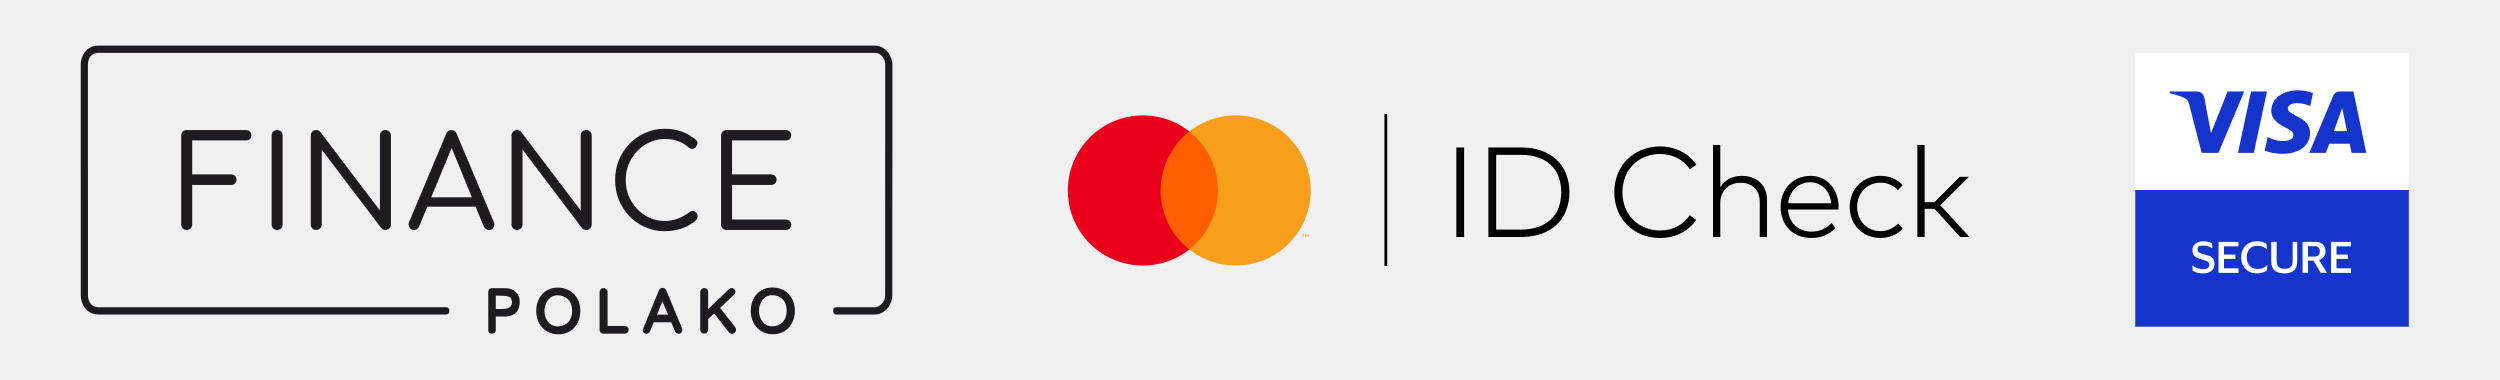
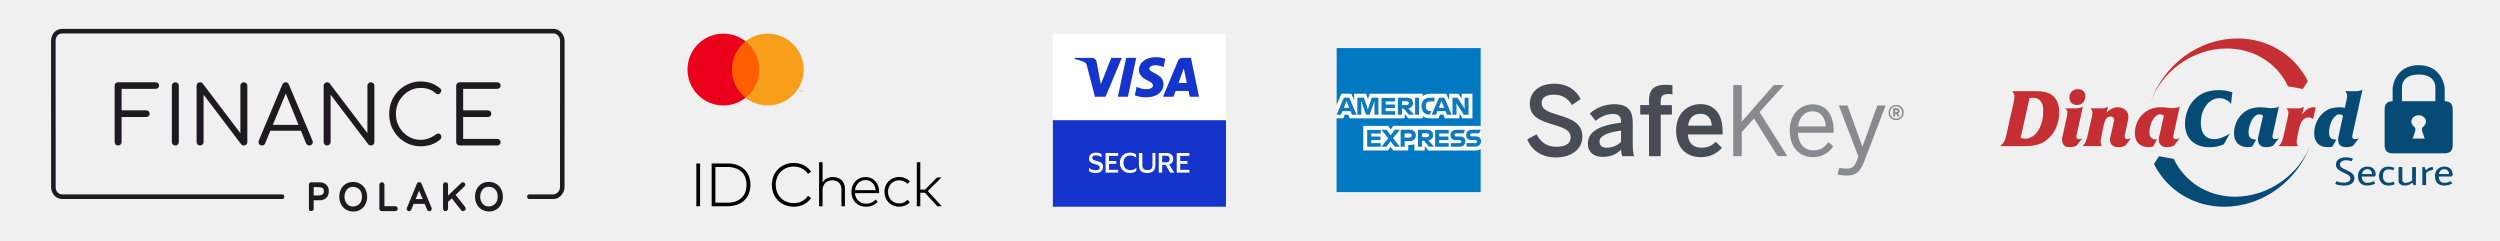
- <svg xmlns="http://www.w3.org/2000/svg" width="329" height="50" fill="none" viewBox="0 0 329 50">
+ <svg xmlns="http://www.w3.org/2000/svg" width="520" height="50" fill="none" viewBox="0 0 520 50">
  <g clip-path="url(#a)">
    <path fill="#1d1b20" d="M24.57 30.258a.74.74 0 0 1-.521-.202.74.74 0 0 1-.202-.522V17.84q0-.321.202-.522a.7.7 0 0 1 .521-.202h7.791q.32 0 .522.202a.63.63 0 0 1 .202.488q0 .285-.202.488a.74.74 0 0 1-.522.185h-7.067v4.476h5.132q.32 0 .505.202a.67.67 0 0 1 .202.488q0 .303-.202.505-.185.185-.505.185h-5.132v5.2a.71.71 0 0 1-.219.521.69.69 0 0 1-.505.202M36.467 30.258a.7.7 0 0 1-.521-.202.7.7 0 0 1-.202-.522V17.84q0-.321.202-.522a.7.7 0 0 1 .521-.202q.32 0 .522.202a.7.7 0 0 1 .202.521v11.695a.7.7 0 0 1-.202.522.7.7 0 0 1-.522.202M41.619 30.258a.7.7 0 0 1-.522-.202.7.7 0 0 1-.202-.522V17.84q0-.321.202-.522a.7.7 0 0 1 .521-.202q.337 0 .556.27L49.999 27.7v-9.86q0-.321.201-.522a.7.7 0 0 1 .522-.202q.303 0 .505.202a.68.68 0 0 1 .219.521v11.695a.68.68 0 0 1-.22.522.69.69 0 0 1-.504.202 1 1 0 0 1-.303-.05.63.63 0 0 1-.252-.202L42.342 19.69v9.843a.68.68 0 0 1-.219.522.69.69 0 0 1-.505.202M54.494 30.258q-.42 0-.623-.336a.79.79 0 0 1-.033-.707l4.88-11.611q.217-.488.706-.488t.673.488l4.897 11.628a.7.7 0 0 1-.05.706.65.65 0 0 1-.59.32.74.74 0 0 1-.403-.118.8.8 0 0 1-.286-.32l-4.476-10.97h.505L55.15 29.82a.67.67 0 0 1-.27.337.8.8 0 0 1-.386.101m1.043-3.063.556-1.228h6.747l.572 1.228zM68.042 30.258a.7.7 0 0 1-.522-.202.7.7 0 0 1-.202-.522V17.84q0-.321.202-.522a.7.7 0 0 1 .522-.202q.337 0 .555.27L76.422 27.7v-9.86q0-.321.202-.522a.7.7 0 0 1 .522-.202q.302 0 .504.202a.68.68 0 0 1 .22.521v11.695a.68.68 0 0 1-.22.522.69.69 0 0 1-.505.202 1 1 0 0 1-.302-.05.63.63 0 0 1-.253-.202L68.766 19.69v9.843a.68.68 0 0 1-.22.522.69.69 0 0 1-.504.202M87.48 30.426a6.3 6.3 0 0 1-2.558-.521 6.7 6.7 0 0 1-2.086-1.448 6.8 6.8 0 0 1-1.397-2.137 7.1 7.1 0 0 1-.488-2.642q0-1.396.488-2.608a6.6 6.6 0 0 1 1.397-2.137 6.5 6.5 0 0 1 2.07-1.447 6.2 6.2 0 0 1 2.574-.538q1.229 0 2.204.353.977.337 1.902 1.11a.47.47 0 0 1 .185.27q.051.135 0 .27a.6.6 0 0 1-.118.235.46.46 0 0 1-.202.303.65.65 0 0 1-.37.1.7.7 0 0 1-.437-.168 4.2 4.2 0 0 0-1.38-.841q-.74-.285-1.784-.286-1.06 0-2.002.437a5.2 5.2 0 0 0-1.633 1.161 5.5 5.5 0 0 0-1.11 1.717 5.6 5.6 0 0 0-.387 2.07q0 1.127.387 2.103.404.976 1.11 1.716.707.741 1.633 1.161.942.42 2.002.421a4.8 4.8 0 0 0 1.7-.303 6.2 6.2 0 0 0 1.548-.858q.236-.185.47-.151a.67.67 0 0 1 .422.218q.185.17.185.471 0 .152-.05.27a1.3 1.3 0 0 1-.152.252 5.7 5.7 0 0 1-1.935 1.11 7.1 7.1 0 0 1-2.188.337M95.616 30.258a.7.7 0 0 1-.522-.202.7.7 0 0 1-.202-.522V17.84q0-.321.202-.522a.7.7 0 0 1 .522-.202h7.808q.302 0 .504.202a.63.63 0 0 1 .202.488q0 .285-.202.488a.72.72 0 0 1-.504.185h-7.085v4.476h5.133q.32 0 .521.202a.66.66 0 0 1 .202.488q0 .303-.202.505a.74.74 0 0 1-.521.185h-5.133v4.56h7.085q.302 0 .504.202a.61.61 0 0 1 .202.471q0 .303-.202.505a.72.72 0 0 1-.504.185z" />
    <path fill="#1d1b20" fill-rule="evenodd" d="M64.256 43.43c0 .24.026.47.46.47.436 0 .528-.247.528-.47v-1.778c.21.005.608.003.945.001l.385-.001c.634 0 1.868-.324 1.819-2.011-.035-1.21-1.03-1.71-1.819-1.71h-1.903c-.36 0-.427.37-.415.555zm3.106-3.789c-.072-.741-.675-.716-2.118-.741v1.757q.158.001.324.005c.941.02 1.898.032 1.794-1.021" clip-rule="evenodd" />
    <path fill="#1d1b20" d="M79.413 37.912c-.334-.004-.506.321-.506.476v5.053c0 .306.322.468.486.468h2.813c.296 0 .508-.189.52-.55.009-.287-.294-.465-.52-.465H79.96c.002-1.458.004-4.4 0-4.506a.525.525 0 0 0-.546-.476" />
    <path fill="#1d1b20" fill-rule="evenodd" d="M84.602 43.328a.475.475 0 0 0 .261.549c.294.145.57-.066.653-.205l.518-1.261h2.295l.53 1.263c.09.154.36.336.652.205.298-.135.323-.472.265-.63l-2.081-5.012c-.142-.327-.366-.341-.5-.35l-.02-.001c-.205 0-.383.098-.532.49-.078.205-.552 1.35-1.056 2.567-.357.862-.729 1.76-.985 2.385m3.317-1.926h-1.464l.716-1.743zM70.568 40.923c0 1.819 1.23 3.03 2.807 3.075 1.879.056 2.997-1.368 2.997-3.075s-1.1-3.075-2.997-3.075c-1.617 0-2.807 1.257-2.807 3.075m2.807 2.036c-1.028 0-1.725-.912-1.725-2.036 0-1.025.621-2.062 1.725-2.062 1.011 0 1.916.625 1.916 2.062 0 1.355-.887 2.036-1.916 2.036M98.8 40.91c0 1.818 1.23 3.028 2.807 3.075 1.879.055 2.997-1.369 2.997-3.076s-1.1-3.075-2.997-3.075c-1.617 0-2.807 1.257-2.807 3.075m2.807 2.035c-1.028 0-1.725-.912-1.725-2.036 0-1.025.621-2.062 1.725-2.062 1.011 0 1.916.625 1.916 2.062 0 1.354-.887 2.036-1.916 2.036" clip-rule="evenodd" />
    <path fill="#1d1b20" d="M92.65 43.903c-.352.012-.482-.32-.503-.486l.004-5.044c0-.148.171-.458.507-.461.337-.004.535.246.535.46v2.3c.875-.839 2.658-2.546 2.792-2.667.168-.15.467-.133.641.045a.49.49 0 0 1 .031.68l-1.892 1.796c.593.758 1.81 2.312 1.935 2.46.158.186.295.538-.04.816a.51.51 0 0 1-.767-.115l-1.912-2.427-.788.734c.004.423.01 1.3 0 1.423-.01.155-.1.472-.542.486" />
    <path fill="#1d1b20" d="M110.051 40.433c-.342 0-.408.299-.408.467 0 .148.066.49.408.49h5.117c1.561-.06 2.276-1.631 2.26-2.483V28.396l.009-9.401V8.483c.016-.851-.7-2.422-2.261-2.483H12.883c-1.561.06-2.26 1.38-2.26 2.483v10.512l.008 9.4v10.512c0 1.058.7 2.423 2.26 2.484h45.833c.342 0 .409-.344.409-.491 0-.168-.067-.467-.409-.467H12.891c-.694 0-1.314-.613-1.314-1.526V28.396l-.009-9.401V8.483c0-.913.58-1.526 1.315-1.526h102.293c.602 0 1.314.614 1.314 1.526v10.512l-.008 9.401v10.511c0 .913-.755 1.465-1.314 1.526z" />
-     <path fill="#ff5f00" d="M160.834 17.3h-8.644v15.533h8.644z" />
-     <path fill="#eb001b" d="M152.739 25.066a9.85 9.85 0 0 1 3.773-7.766 9.879 9.879 0 1 0 0 15.533 9.86 9.86 0 0 1-3.773-7.767" />
-     <path fill="#f79e1b" d="M172.494 25.066a9.88 9.88 0 0 1-5.56 8.885 9.88 9.88 0 0 1-10.422-1.118 9.888 9.888 0 0 0 2.78-12.084 9.9 9.9 0 0 0-2.78-3.45 9.876 9.876 0 0 1 14.478 2.526 9.9 9.9 0 0 1 1.504 5.241M171.552 31.187v-.318h.128v-.064h-.326v.064h.128v.318zm.634 0v-.383h-.1l-.115.264-.116-.264h-.1v.383h.071v-.289l.108.25h.073l.108-.25v.29z" />
-     <path fill="#000" d="M182.556 35h-.366V15h.366v20M192.68 31.188h-1.026V19.407h1.026zm7.49-11.781c.9-.013 1.796.126 2.65.412.743.25 1.425.65 2.003 1.178a5.2 5.2 0 0 1 1.271 1.855 6.92 6.92 0 0 1 0 4.89 5.2 5.2 0 0 1-1.271 1.855 5.6 5.6 0 0 1-2.003 1.178 8 8 0 0 1-2.65.413h-4.3V19.407zm-3.274.976v9.829h3.274a6.8 6.8 0 0 0 2.272-.35 4.6 4.6 0 0 0 1.657-.988 4.1 4.1 0 0 0 1.019-1.549 6.13 6.13 0 0 0 0-4.056 4.16 4.16 0 0 0-1.019-1.552 4.5 4.5 0 0 0-1.657-.99 6.9 6.9 0 0 0-2.272-.344zm21.576-1.111c.493-.001.985.055 1.464.168.46.108.905.27 1.326.484.404.205.78.46 1.119.762.331.294.619.634.854 1.01l-.858.572a4.2 4.2 0 0 0-.72-.833 4.5 4.5 0 0 0-.917-.631 4.7 4.7 0 0 0-1.077-.4 5 5 0 0 0-1.191-.139 5.2 5.2 0 0 0-1.956.362 4.66 4.66 0 0 0-2.626 2.617 5.7 5.7 0 0 0 0 4.106 4.658 4.658 0 0 0 2.626 2.617 5.2 5.2 0 0 0 1.956.362c.399.001.798-.044 1.187-.134a4.6 4.6 0 0 0 1.99-1.027c.277-.246.519-.53.719-.842l.842.615a5 5 0 0 1-.871.993 5.4 5.4 0 0 1-1.111.749c-.415.21-.855.37-1.308.475a6.6 6.6 0 0 1-3.842-.282 5.8 5.8 0 0 1-1.914-1.241 5.7 5.7 0 0 1-1.267-1.902 6.7 6.7 0 0 1 0-4.868 5.7 5.7 0 0 1 1.267-1.906 5.8 5.8 0 0 1 1.914-1.241 6.4 6.4 0 0 1 2.394-.446m7.918 5.369q.227-.377.552-.673.31-.283.685-.468.372-.18.775-.269.399-.088.807-.088c.462-.006.92.07 1.355.223.392.138.751.354 1.056.635.299.281.532.624.682 1.006.165.422.246.872.24 1.325v4.855h-.959v-4.56a3.2 3.2 0 0 0-.169-1.078 2.15 2.15 0 0 0-.496-.811 2.2 2.2 0 0 0-.8-.51 3 3 0 0 0-1.077-.176 2.8 2.8 0 0 0-1.039.189 2.48 2.48 0 0 0-1.405 1.372c-.141.337-.211.699-.207 1.064v4.51h-.959V19.07h.959zm11.857-1.498a3.6 3.6 0 0 1 1.469.299c.443.193.841.477 1.169.833.339.373.603.807.779 1.279a4.6 4.6 0 0 1 .278 2.024h-6.64c.025.425.129.841.307 1.228a2.823 2.823 0 0 0 1.616 1.481c.366.13.751.196 1.14.194a3.5 3.5 0 0 0 1.49-.303c.44-.204.841-.483 1.186-.825l.513.656a4.7 4.7 0 0 1-.77.632 3.948 3.948 0 0 1-1.628.614q-.423.06-.85.059a4.2 4.2 0 0 1-1.599-.299 3.7 3.7 0 0 1-1.262-.837 3.8 3.8 0 0 1-.825-1.288 4.5 4.5 0 0 1-.294-1.658 4.4 4.4 0 0 1 .299-1.645c.186-.482.466-.922.824-1.296a3.7 3.7 0 0 1 1.246-.845 4 4 0 0 1 1.552-.303m-.017.85a2.771 2.771 0 0 0-1.985.778c-.258.25-.467.546-.619.871a3.4 3.4 0 0 0-.307 1.11h5.663a3.4 3.4 0 0 0-.278-1.123 2.8 2.8 0 0 0-.593-.87 2.63 2.63 0 0 0-1.881-.766m9.248-.85a4.2 4.2 0 0 1 1.637.315c.491.203.93.516 1.283.914l-.623.647a3.4 3.4 0 0 0-1.039-.72 3.1 3.1 0 0 0-1.283-.256 3 3 0 0 0-1.208.24c-.365.154-.695.38-.972.665-.279.29-.498.634-.643 1.01a3.62 3.62 0 0 0 0 2.55 2.94 2.94 0 0 0 1.615 1.666c.382.161.793.243 1.208.24.448.004.891-.088 1.3-.27a3.6 3.6 0 0 0 1.048-.715l.597.656a3.6 3.6 0 0 1-1.287.913 4.42 4.42 0 0 1-3.27.004 3.81 3.81 0 0 1-2.12-2.15 4.55 4.55 0 0 1 0-3.244 3.82 3.82 0 0 1 2.12-2.154 4.2 4.2 0 0 1 1.637-.311m5.806 3.467h1.288l3.332-3.341h1.212l-3.77 3.736 3.837 4.183h-1.22l-3.391-3.711h-1.288v3.71h-.959V19.07h.959z" />
-     <path fill="#fff" d="M317 7h-36v36h36z" />
-     <path fill="#1434cb" d="M317 25h-36v18h36zM295.342 12.033l-3.389 8.083h-2.211l-1.667-6.45c-.102-.397-.189-.542-.496-.712-.504-.272-1.333-.529-2.064-.687l.049-.234h3.558c.453 0 .862.302.966.823l.88 4.679 2.176-5.502zm8.662 5.445c.009-2.133-2.949-2.25-2.929-3.205.007-.29.282-.598.887-.677.3-.038 1.126-.069 2.062.362l.368-1.714a5.7 5.7 0 0 0-1.957-.357c-2.067 0-3.522 1.098-3.534 2.673-.013 1.164 1.038 1.813 1.83 2.2.817.396 1.09.65 1.086 1.004-.005.541-.651.781-1.251.79-1.053.017-1.662-.283-2.147-.51l-.38 1.772c.489.224 1.391.419 2.325.43 2.198 0 3.635-1.086 3.642-2.766m5.46 2.64h1.935l-1.689-8.084h-1.784a.95.95 0 0 0-.891.593l-3.138 7.49h2.196l.436-1.206h2.684l.253 1.207zm-2.335-2.864 1.102-3.036.633 3.036zm-8.798-5.22-1.729 8.084h-2.091l1.729-8.084z" />
-     <path fill="#fff" d="M288.52 32.949q0-.387.187-.655a1.17 1.17 0 0 1 .513-.405q.324-.136.733-.136.455 0 .727.089.27.088.417.18l.049.676h-.017a1.4 1.4 0 0 0-.329-.198 2.3 2.3 0 0 0-.416-.136 2 2 0 0 0-.435-.051q-.337 0-.547.109-.21.11-.209.383 0 .21.1.328a.7.7 0 0 0 .298.192q.198.075.493.157.278.076.523.152.244.079.428.204a.9.9 0 0 1 .287.333q.104.207.105.529 0 .622-.405.953-.406.33-1.135.329-.364 0-.734-.1a1.9 1.9 0 0 1-.6-.266l-.044-.682h.017q.267.227.643.355.375.128.757.129.81 0 .809-.558a.53.53 0 0 0-.091-.322.7.7 0 0 0-.295-.207 5 5 0 0 0-.531-.17 6 6 0 0 1-.487-.15 1.7 1.7 0 0 1-.413-.21.9.9 0 0 1-.287-.332 1.15 1.15 0 0 1-.105-.52zM291.958 35.904v-4.077h2.627v.591h-1.909v1.09h1.507v.568h-1.507v1.239h1.909v.59h-2.627zM295.676 33.865q0 .462.169.804.17.343.486.53.316.189.762.188c.296 0 .556-.045.756-.136q.3-.137.525-.357h.017l-.075.713a2.2 2.2 0 0 1-.558.266 2.5 2.5 0 0 1-.751.105q-.483 0-.865-.164a1.92 1.92 0 0 1-1.068-1.123 2.4 2.4 0 0 1-.141-.826c0-.293.047-.573.141-.829q.143-.385.413-.67.27-.288.651-.452.382-.163.858-.163.43 0 .74.089.311.089.531.254l.075.73h-.017a1.7 1.7 0 0 0-.531-.351 1.8 1.8 0 0 0-.712-.131q-.445 0-.758.187-.315.188-.48.53-.166.344-.166.805zM300.658 35.367q.553 0 .804-.238.252-.238.253-.813v-2.489h.6v2.526q0 .858-.433 1.241-.431.385-1.258.384c-.551 0-.973-.127-1.277-.38q-.455-.381-.456-1.243v-2.526h.718v2.473q0 .573.244.82.243.246.802.247zM303.019 35.904v-4.077h1.721q.402 0 .695.16.292.161.447.442t.157.636q0 .418-.231.73a1.1 1.1 0 0 1-.628.412l1.046 1.695h-.826l-.943-1.598h-.718v1.598h-.719zm1.529-3.508h-.811v1.373h.811q.39 0 .565-.169t.175-.518-.175-.518-.565-.17zM306.762 35.904v-4.077h2.629v.591h-1.909v1.09h1.507v.568h-1.507v1.239h1.909v.59h-2.629z" />
+     <path fill="#000" d="M145.615 42.898h-.776v-8.904h.776zm5.661-8.904a6 6 0 0 1 2.003.312 4.3 4.3 0 0 1 1.514.89c.419.391.747.87.96 1.402.45 1.191.45 2.505 0 3.696a3.9 3.9 0 0 1-.96 1.402 4.3 4.3 0 0 1-1.514.89 6 6 0 0 1-2.003.312h-3.25v-8.904zm-2.474.738v7.429h2.474a5.1 5.1 0 0 0 1.717-.264 3.5 3.5 0 0 0 1.253-.748c.342-.326.605-.727.77-1.17a4.64 4.64 0 0 0 0-3.066 3.14 3.14 0 0 0-.77-1.173 3.4 3.4 0 0 0-1.253-.748 5.2 5.2 0 0 0-1.717-.26zm16.307-.84c.373 0 .745.042 1.107.127.347.082.684.205 1.002.366.305.155.59.348.846.576.25.222.467.48.645.763l-.648.432a3.2 3.2 0 0 0-.544-.63 3.4 3.4 0 0 0-.694-.476 3.6 3.6 0 0 0-.814-.302 3.8 3.8 0 0 0-.9-.105 3.9 3.9 0 0 0-1.478.273c-.445.175-.85.44-1.19.776a3.6 3.6 0 0 0-.795 1.202 4.3 4.3 0 0 0 0 3.104c.182.45.453.859.795 1.202.34.337.745.6 1.19.776.47.185.972.278 1.478.273q.455.001.897-.101a3.46 3.46 0 0 0 1.504-.776q.316-.28.544-.636l.636.464q-.279.419-.658.75a4 4 0 0 1-.839.567 4.4 4.4 0 0 1-.989.359 4.97 4.97 0 0 1-2.904-.213 4.4 4.4 0 0 1-1.447-.938 4.3 4.3 0 0 1-.957-1.438 5.06 5.06 0 0 1 0-3.679 4.3 4.3 0 0 1 .957-1.44 4.4 4.4 0 0 1 1.447-.939 4.8 4.8 0 0 1 1.809-.337m5.985 4.058q.172-.284.417-.509.234-.212.518-.353.281-.137.586-.203.301-.067.61-.067c.349-.004.695.053 1.024.168.296.105.568.268.798.48.226.213.402.472.516.76.124.32.186.66.181 1.002v3.67h-.725v-3.447a2.5 2.5 0 0 0-.127-.814 1.6 1.6 0 0 0-.376-.614 1.65 1.65 0 0 0-.604-.385 2.3 2.3 0 0 0-.814-.133 2.1 2.1 0 0 0-.785.143 1.87 1.87 0 0 0-1.063 1.036 2 2 0 0 0-.156.805v3.41h-.725v-9.16h.725zm8.962-1.132a2.7 2.7 0 0 1 1.11.226c.335.146.636.36.884.63.256.281.456.61.588.966a3.5 3.5 0 0 1 .21 1.53h-5.018c.019.321.097.636.232.928a2.135 2.135 0 0 0 1.221 1.12c.277.098.569.148.862.146.388.007.772-.072 1.126-.229.333-.154.636-.365.897-.623l.388.496q-.266.27-.582.477-.286.185-.604.305a3 3 0 0 1-.627.16q-.32.044-.642.044a3.2 3.2 0 0 1-1.209-.226 2.8 2.8 0 0 1-.954-.633 2.85 2.85 0 0 1-.623-.973 3.4 3.4 0 0 1-.223-1.253 3.4 3.4 0 0 1 .226-1.244c.141-.364.353-.697.623-.979.267-.275.588-.492.942-.64a3 3 0 0 1 1.173-.228m-.013.642a2.1 2.1 0 0 0-1.501.588c-.194.19-.352.413-.467.659a2.6 2.6 0 0 0-.232.84h4.28a2.6 2.6 0 0 0-.21-.85 2.2 2.2 0 0 0-.448-.658 2 2 0 0 0-1.422-.579m6.99-.642c.424-.004.845.077 1.237.238.372.154.704.39.97.69l-.47.49a2.6 2.6 0 0 0-.786-.544 2.4 2.4 0 0 0-.97-.194 2.3 2.3 0 0 0-.913.182 2.24 2.24 0 0 0-1.221 1.265 2.74 2.74 0 0 0 0 1.927 2.23 2.23 0 0 0 1.221 1.26c.289.122.6.184.913.181.339.004.674-.066.983-.204.294-.132.562-.315.792-.54l.451.496c-.269.3-.601.535-.973.69a3.34 3.34 0 0 1-2.471.003 2.9 2.9 0 0 1-1.603-1.625 3.44 3.44 0 0 1 0-2.452 2.9 2.9 0 0 1 1.603-1.628c.393-.16.813-.24 1.237-.235m4.389 2.62h.973l2.518-2.525h.916l-2.849 2.824 2.9 3.161h-.922l-2.563-2.805h-.973v2.805h-.726V33.74h.726z" />
+     <path fill="#ff5f00" d="M158.347 8.596h-6.533v11.74h6.533z" />
+     <path fill="#eb001b" d="M152.229 14.466a7.46 7.46 0 0 1 2.852-5.87 7.47 7.47 0 0 0-7.878-.845A7.47 7.47 0 0 0 143 14.466a7.47 7.47 0 0 0 4.203 6.716 7.47 7.47 0 0 0 7.878-.845 7.45 7.45 0 0 1-2.852-5.87" />
+     <path fill="#f79e1b" d="M167.161 14.466a7.464 7.464 0 0 1-12.08 5.87 7.48 7.48 0 0 0 2.851-5.87 7.47 7.47 0 0 0-2.851-5.87 7.464 7.464 0 0 1 10.942 1.91 7.46 7.46 0 0 1 1.138 3.96M166.448 19.093v-.24h.097v-.05h-.247v.05h.097v.24zm.479 0v-.29h-.075l-.087.2-.087-.2h-.076v.29h.053v-.219l.082.189h.055l.082-.19v.22z" />
+     <path fill="#fff" d="M255 7h-36v36h36z" />
+     <path fill="#1434cb" d="M255 25h-36v18h36zM233.342 12.033l-3.389 8.083h-2.211l-1.667-6.45c-.102-.397-.189-.542-.496-.712-.504-.272-1.333-.529-2.064-.687l.049-.234h3.558c.453 0 .862.302.966.823l.88 4.679 2.176-5.502h2.198m8.662 5.445c.009-2.133-2.949-2.25-2.929-3.205.007-.29.282-.598.887-.677.3-.038 1.126-.069 2.062.362l.368-1.714a5.7 5.7 0 0 0-1.957-.357c-2.067 0-3.522 1.098-3.534 2.673-.013 1.164 1.038 1.813 1.83 2.2.817.396 1.09.65 1.086 1.004-.005.541-.651.781-1.251.79-1.053.017-1.662-.283-2.147-.51l-.38 1.772c.489.224 1.391.419 2.325.43 2.198 0 3.635-1.086 3.642-2.766m5.46 2.64h1.935l-1.689-8.084h-1.784a.95.95 0 0 0-.891.593l-3.138 7.49h2.196l.436-1.206h2.684l.253 1.207zm-2.335-2.864 1.102-3.036.633 3.036zm-8.798-5.22-1.729 8.084h-2.091l1.729-8.084z" />
+     <path fill="#fff" d="M226.52 32.949q0-.387.187-.655a1.17 1.17 0 0 1 .513-.405q.325-.136.733-.136.455 0 .727.089.27.088.417.18l.049.676h-.017a1.4 1.4 0 0 0-.329-.198 2.3 2.3 0 0 0-.416-.136 2 2 0 0 0-.435-.051q-.337 0-.547.109-.21.11-.209.383 0 .21.1.328a.7.7 0 0 0 .298.192q.199.075.493.157.278.076.523.152.244.079.428.204a.9.9 0 0 1 .287.333q.104.207.105.529 0 .622-.405.953-.406.33-1.135.329-.364 0-.734-.1a1.9 1.9 0 0 1-.6-.266l-.044-.682h.017q.267.227.643.355.375.128.757.129.81 0 .809-.558a.53.53 0 0 0-.091-.322.7.7 0 0 0-.295-.207 5 5 0 0 0-.531-.17 6 6 0 0 1-.487-.15 1.7 1.7 0 0 1-.413-.21.9.9 0 0 1-.287-.332 1.15 1.15 0 0 1-.105-.52zM229.958 35.904v-4.077h2.627v.591h-1.909v1.09h1.507v.568h-1.507v1.239h1.909v.59h-2.627zM233.676 33.865q0 .462.169.804.17.343.486.53.316.189.762.188c.296 0 .556-.045.756-.136q.3-.137.525-.357h.017l-.075.713a2.2 2.2 0 0 1-.558.266 2.5 2.5 0 0 1-.751.105q-.483 0-.865-.164a1.92 1.92 0 0 1-1.068-1.123 2.4 2.4 0 0 1-.141-.826c0-.293.047-.573.141-.829q.143-.385.413-.67.27-.288.651-.452.382-.163.858-.163.43 0 .74.089.311.089.531.254l.075.73h-.017a1.7 1.7 0 0 0-.531-.351 1.8 1.8 0 0 0-.712-.131q-.445 0-.758.187-.315.188-.48.53-.166.344-.166.805zM238.658 35.367q.553 0 .804-.238.252-.238.253-.813v-2.489h.6v2.526q0 .858-.433 1.241-.431.385-1.258.384c-.551 0-.973-.127-1.277-.38q-.455-.381-.456-1.243v-2.526h.718v2.473q0 .573.244.82.243.246.802.247zM241.019 35.904v-4.077h1.721q.402 0 .695.16.292.161.447.442.157.281.157.636 0 .418-.231.73a1.1 1.1 0 0 1-.628.412l1.046 1.695h-.826l-.943-1.598h-.718v1.598h-.719zm1.529-3.508h-.811v1.373h.811q.39 0 .565-.169t.175-.518-.175-.518-.565-.17zM244.762 35.904v-4.077h2.629v.591h-1.909v1.09h1.507v.568h-1.507v1.239h1.909v.59h-2.629z" />
+     <path fill="#474c55" d="m317.653 28.99 1.966-1.041c.884 1.73 2.241 2.575 4.069 2.575 1.789 0 3.008-.57 3.008-1.926 0-1.278-.924-1.868-3.342-2.595-2.851-.846-5.151-1.613-5.151-4.424 0-2.516 2.045-4.167 5.053-4.167 2.909 0 4.62 1.435 5.524 3.184l-1.809 1.259c-.884-1.475-2.123-2.163-3.735-2.163-1.632 0-2.575.59-2.575 1.671 0 1.376 1.061 1.828 3.46 2.556 2.791.825 5.013 1.73 5.013 4.521 0 2.418-2.045 4.306-5.564 4.306-2.909 0-4.993-1.514-5.917-3.755M330.274 29.915c0-2.3 1.946-3.834 6.9-4.384v-.315c0-1.061-.55-1.514-1.73-1.514-1.474 0-2.673.728-3.558 1.435l-1.199-1.533c1.14-1.042 2.909-1.927 5.111-1.927 2.831 0 3.814 1.357 3.814 3.834v4.364c0 1.278.079 2.065.295 2.595h-2.477c-.138-.432-.236-.766-.236-1.356-1.081 1.1-2.339 1.514-3.912 1.514-1.73 0-3.008-.964-3.008-2.713m6.9-.413v-2.34c-2.929.394-4.482 1.121-4.482 2.28 0 .846.57 1.279 1.474 1.279 1.259 0 2.242-.472 3.008-1.22M342.993 32.47v-8.65h-1.828v-1.965h1.828v-1.082c0-1.769.747-3.145 3.421-3.145.452 0 1.278.078 1.455.098v1.907a4.6 4.6 0 0 0-.846-.079c-.884 0-1.592.236-1.592 1.377v.943h2.32v1.966h-2.32v8.65h-2.438zM348.636 27.162c0-4.03 2.85-5.504 5.033-5.504 2.378 0 4.639 1.415 4.639 5.74v.57h-7.235c.099 1.927 1.278 2.753 2.831 2.753 1.377 0 2.183-.452 2.969-1.239l1.297 1.278c-1.1 1.219-2.555 1.927-4.443 1.927-2.634 0-5.091-1.612-5.091-5.525m7.431-1.022c-.138-1.612-.944-2.477-2.418-2.477-1.199 0-2.3.688-2.536 2.477z" />
+     <path fill="#878a8f" d="M360.51 32.47V17.688h1.77v7.628l6.664-7.628h2.123l-5.072 5.622 5.76 9.162h-2.005l-4.915-7.825-2.555 2.831v4.994zM372.266 27.182c0-3.833 2.556-5.485 4.758-5.485 2.496 0 4.384 1.75 4.384 5.564v.354h-7.432c.059 2.378 1.436 3.656 3.166 3.656 1.513 0 2.378-.61 3.165-1.71l1.002.884c-.983 1.396-2.319 2.242-4.285 2.242-2.497 0-4.758-1.829-4.758-5.505m7.51-.885c-.138-1.867-1.042-3.145-2.772-3.145-1.415 0-2.752.983-2.988 3.145zM382.194 36.265l.393-1.376c.295.078.826.177 1.553.177 1.081 0 1.593-.453 2.005-1.495l.394-1.041-4.07-10.597h1.809l3.086 8.532h.04l3.086-8.532h1.73l-4.502 11.737c-.727 1.848-1.533 2.85-3.578 2.85-.924 0-1.494-.118-1.946-.255M392.83 23.427c0-.904.688-1.592 1.592-1.592.885 0 1.553.688 1.553 1.573 0 .904-.688 1.592-1.592 1.592-.885 0-1.553-.688-1.553-1.573m2.811 0c0-.727-.531-1.297-1.258-1.297-.708 0-1.239.55-1.239 1.278 0 .727.531 1.277 1.258 1.277.708 0 1.239-.53 1.239-1.258m-1.868-.904h.669c.412 0 .668.177.668.57 0 .275-.118.413-.314.491l.334.65h-.433l-.314-.61h-.197v.61h-.413zm.629.806c.177 0 .295-.059.295-.216 0-.158-.098-.217-.295-.217h-.216v.433z" />
+     <path fill="#fff" d="M307.98 40h-29.96V10.04h29.96V40" />
+     <path fill="#0079c2" d="m297.069 31.31-.727-.904v.905h-2.143v-1.298c-.275.079-.59.138-.943.138h-.335v1.14h-3.145l-.531-.747-.511.747h-5.17V26.18h5.17l.531.747.531-.747h18.184V10h-29.96v11.835l1.002-2.34h2.045l.59 1.318v-1.318h2.496l.374 1.121.373-1.12h11.01v.51c.432-.353.963-.51 1.572-.51h3.342l.59 1.317v-1.318h1.966l.649 1.042v-1.042h2.241v5.112h-2.084l-.629-1.003v1.003h-3.047l-.295-.767h-.708l-.295.767h-1.789c-.491 0-1.061-.098-1.513-.472v.472h-3.008l-.728-.904v.904h-11.461l-.295-.767h-.708l-.295.767H278V39.96h29.98v-8.965a2.15 2.15 0 0 1-1.14.315z" />
+     <path fill="#0d79bf" d="M307.98 27.005v-.02h-1.808c-.767 0-1.219.472-1.219 1.101 0 .669.432 1.042 1.101 1.042h.806c.196 0 .354.118.354.315s-.138.314-.354.314h-1.809v.747h1.789c.59 0 .983-.275 1.14-.707.04-.118.079-.256.079-.413a1 1 0 0 0-.079-.433c-.157-.373-.511-.59-1.022-.59h-.826c-.196 0-.334-.137-.334-.314 0-.197.138-.314.334-.314h1.514zm-5.426 1.062c0-.197.138-.315.335-.315h1.513l.335-.747h-1.829c-.766 0-1.219.472-1.219 1.101 0 .668.433 1.042 1.101 1.042h.806c.197 0 .354.118.354.314 0 .197-.137.315-.354.315h-1.808v.747h1.789c.766 0 1.219-.472 1.219-1.12 0-.65-.413-1.023-1.101-1.023h-.826c-.177 0-.315-.118-.315-.314m-4.049 2.457h2.831v-.747h-1.986v-.649h1.927v-.727h-1.927v-.63h1.986v-.746h-2.831zm-.197 0-1.18-1.297c.59-.118.964-.55.964-1.121 0-.668-.472-1.12-1.219-1.12h-1.927v3.538h.846v-1.258h.393l1.042 1.258zm-1.514-2.005h-.983v-.786h.983c.295 0 .452.177.452.393-.019.236-.157.393-.452.393m-2.3-.354c0-.708-.472-1.18-1.219-1.18h-1.946v3.54h.845v-1.16h1.062c.786 0 1.258-.512 1.258-1.2m-.865.02c0 .236-.157.432-.452.432h-1.022v-.865h1.022c.315 0 .452.177.452.433m-2.457 2.34-1.416-1.79 1.416-1.75h-1.042l-.865 1.121-.865-1.12h-1.062l1.416 1.769-1.416 1.77h1.042l.865-1.141.865 1.14zm-6.802 0h2.831v-.748h-1.986v-.649h1.927v-.727h-1.927v-.63h1.986v-.746h-2.831zM305.464 23.86V20.32h-.826v1.868l.02.432h-.02l-.236-.393-1.238-1.907h-1.042v3.539h.825v-1.966l-.019-.413h.019l.236.393 1.298 1.986zm-4.482 0h.963l-1.514-3.539h-1.12l-1.514 3.539h.904l.295-.747h1.671zm-.59-1.435h-1.121l.334-.826.217-.55h.019l.217.55zm-2.949-1.337h.924v-.767h-.983c-1.101 0-1.691.727-1.691 1.73v.059c0 1.062.61 1.73 1.632 1.73h.059l.354-.747h-.256c-.57 0-.924-.354-.924-.983v-.059c-.019-.55.275-.963.885-.963m-3.106 2.772h.845V20.32h-.845v3.539m-.217 0-1.179-1.298c.59-.118.963-.55.963-1.12 0-.669-.472-1.121-1.219-1.121h-1.926v3.539h.845v-1.258h.393l1.042 1.258zm-1.513-2.005h-.983v-.787h.983c.295 0 .452.177.452.393-.02.216-.157.394-.452.394m-5.249 2.005h2.831v-.747h-1.966v-.65h1.926v-.727h-1.926v-.629h1.966v-.747h-2.831zm-1.475 0h.826V20.32h-1.376l-.688 2.045-.118.393h-.02l-.118-.393-.688-2.045h-1.376v3.539h.826v-2.32l-.02-.53h.02l.177.53.806 2.32h.766l.806-2.32.177-.53h.02l-.02.53zm-4.679 0h.964l-1.514-3.539h-1.121l-1.513 3.539h.904l.295-.747h1.671zm-.57-1.435h-1.12l.334-.826.216-.55h.02l.216.55z" />
+     <path fill="#c52f33" fill-rule="evenodd" d="M475.914 17.955c-2.315-4.91-7.204-7.87-12.752-7.87-7.029 0-13.558 4.722-15.865 11.24C450.035 13.352 457.442 8 465.416 8c6.293 0 11.838 3.357 14.615 8.875l-1.04 1.633zm-1.969 12.432c.371-.336.629-.738.775-1.198q.219-.694.351-1.314l.733-3.23q.131-.52.163-.809.032-.285.032-.434 0-.145-.073-.367-.073-.22-.368-.497h2.366q.343 0 .653-.08.31-.082.636-.245l-.376 1.664a4 4 0 0 1 .407-.562q.245-.284.556-.514.311-.228.684-.368.376-.14.816-.122l.376.017-.539 2.448a1.42 1.42 0 0 0-.896-.36q-.472-.001-.841.229a2 2 0 0 0-.597.57q-.13.18-.229.417-.098.237-.18.482-.08.244-.139.448a2 2 0 0 0-.073.32l-.212.996a14 14 0 0 0-.153.792q-.04.236-.074.458a3 3 0 0 0-.031.382q-.001.358.097.57t.18.31h-4.044zM420.29 28.69a3.072 3.072 0 0 0 .965.163q.587-.001 1.24-.326.653-.326 1.209-1.035.555-.71.921-1.813.366-1.1.367-2.65 0-.995-.27-1.543t-.636-.8a1.7 1.7 0 0 0-.75-.301 5 5 0 0 0-.595-.049q-.178 0-.27.007-.09.008-.334.073zM416 30.387a3 3 0 0 0 .587-.538q.23-.277.375-.595.148-.319.237-.66.091-.343.17-.719l1.421-6.397q.163-.717.187-1.029.025-.311.025-.406 0-.23-.091-.49-.09-.26-.382-.587h4.994q.995 0 1.772.156.774.154 1.41.58.865.588 1.24 1.55.376.96.375 2.17 0 .848-.187 1.688a7.8 7.8 0 0 1-.539 1.598q-.35.76-.882 1.42a6 6 0 0 1-1.215 1.15 5.5 5.5 0 0 1-1.876.858q-1.027.253-2.529.254H416zm16.253-11.847q.686 0 1.094.399.407.4.406 1.084 0 .8-.489 1.306-.491.506-1.24.507-.734 0-1.16-.434-.424-.43-.424-1.118 0-.782.49-1.265.489-.48 1.323-.48m-.573 3.998q.635-.001 1.004-.122.365-.12.546-.205l-1.223 5.548a4 4 0 0 0-.074.326 2 2 0 0 0-.041.375q0 .18.066.27.065.092.156.14a.5.5 0 0 0 .18.055q.09.008.156.008.26 0 .407-.049.145-.048.229-.083l-1.16 1.486a2.9 2.9 0 0 1-.833.278 5 5 0 0 1-.636.049q-.23 0-.497-.049a1.2 1.2 0 0 1-.497-.212 1.25 1.25 0 0 1-.382-.465q-.155-.302-.156-.81 0-.374.065-.669l.147-.653.684-3.116q.015-.098.049-.244a9 9 0 0 0 .122-.677q.025-.17.024-.32 0-.325-.163-.545a3 3 0 0 0-.261-.319h2.088zm1.486 7.85h4.047a1.5 1.5 0 0 1-.18-.31q-.098-.212-.098-.57 0-.165.032-.383a24 24 0 0 1 .153-.899q.041-.204.073-.35l.376-1.81q.179-.834.482-1.331.302-.497.955-.497.066 0 .188.017.123.017.236.09a.7.7 0 0 1 .205.22q.09.146.09.423 0 .1-.017.212a.8.8 0 0 1-.049.195l-.57 2.515q-.08.343-.146.594a2.1 2.1 0 0 0 .007 1.062q.073.284.27.514t.539.383q.342.154.882.156a3 3 0 0 0 1.42-.327l1.16-1.5a3 3 0 0 1-.351.097 2 2 0 0 1-.417.049q-.343 0-.431-.18a.75.75 0 0 1-.09-.344q0-.048.007-.205a2.4 2.4 0 0 1 .091-.465l.489-2.237q.131-.555.156-.84.025-.286.025-.417a1.78 1.78 0 0 0-.644-1.403 2.2 2.2 0 0 0-.701-.4 2.6 2.6 0 0 0-.858-.139 4 4 0 0 0-.368.025 2.5 2.5 0 0 0-.555.139 3.3 3.3 0 0 0-.685.35 3.8 3.8 0 0 0-.743.66l.295-1.271a3.2 3.2 0 0 1-.636.244q-.31.08-.653.08h-2.366q.294.277.368.497.073.219.073.368.001.145-.031.434-.032.286-.164.808l-.733 3.231q-.132.62-.351 1.313a2.8 2.8 0 0 1-.782 1.201m14.686.08a7 7 0 0 1-.416.097 3.369 3.369 0 0 1-1.608-.114 2.65 2.65 0 0 1-.907-.507 2.4 2.4 0 0 1-.635-.897q-.238-.555-.237-1.337 0-.49.098-1.028c.065-.358.168-.72.309-1.077a5.35 5.35 0 0 1 2.049-2.505q.35-.238.799-.407.449-.171.997-.277a6.5 6.5 0 0 1 1.232-.108q.343 0 .646.032l.58.066q.342.033.604.066.26.032.521.031.325-.001.702-.056.376-.059.799-.285l-1.223 5.582-.073.326a1.6 1.6 0 0 0-.041.358q0 .212.114.359.115.146.441.146.18 0 .375-.042.197-.04.376-.107l-1.16 1.5a2.6 2.6 0 0 1-.726.262 3.7 3.7 0 0 1-.677.065q-.18 0-.483-.031a1.5 1.5 0 0 1-.587-.195 1.4 1.4 0 0 1-.49-.497q-.204-.335-.204-.938 0-.113.017-.212.014-.098.041-.23.026-.13.066-.309l.107-.458.833-3.703a2.5 2.5 0 0 0-.343-.17 1.15 1.15 0 0 0-.458-.09q-.443 0-.848.35a3.2 3.2 0 0 0-.709.897 5.4 5.4 0 0 0-.482 1.223q-.18.675-.181 1.33.001.769.407 1.101a1.47 1.47 0 0 0 1.101.327q.057-.009.108-.024z" clip-rule="evenodd" />
+     <path fill="#064b76" fill-rule="evenodd" d="M452.145 33.045c2.315 4.91 7.204 7.87 12.752 7.87 7.029 0 13.558-4.722 15.865-11.24C478.024 37.648 470.617 43 462.643 43c-6.293 0-11.838-3.357-14.615-8.876l1.038-1.632zm37.973-14.082q.277 0 .66-.082.384-.082.611-.23l-2.007 9.09a4 4 0 0 0-.098.483q-.015.153-.017.204 0 .18.066.278a.5.5 0 0 0 .146.146.6.6 0 0 0 .181.066q.097.016.18.017.13 0 .319-.024a3 3 0 0 0 .482-.122l-1.174 1.5q-.442.229-.799.278a5 5 0 0 1-.587.05q-.57 0-.914-.147a1.4 1.4 0 0 1-.531-.375 1.2 1.2 0 0 1-.244-.497 2.4 2.4 0 0 1-.056-.514q.001-.294.056-.58l.156-.758.799-3.671a1.2 1.2 0 0 0-.441-.244 1.4 1.4 0 0 0-.326-.049q-.44 0-.833.351-.392.352-.685.897a5.2 5.2 0 0 0-.458 1.232 5.8 5.8 0 0 0-.163 1.338q0 .18.032.417.032.236.163.465t.375.383q.245.154.685.155.097 0 .163-.007.066-.009.131-.024l-.864 1.518a4.3 4.3 0 0 1-.997.114q-.212 0-.677-.066a2.4 2.4 0 0 1-.931-.35q-.464-.286-.816-.882t-.351-1.657q0-1.16.473-2.251a5.4 5.4 0 0 1 1.337-1.876q.848-.767 1.689-.997a6.5 6.5 0 0 1 1.688-.229q.326 0 .538.017.213.016.636.098l.31-1.355q.13-.522.156-.767.025-.246.024-.327 0-.213-.066-.472-.065-.26-.375-.539h2.354zm-21.64 11.505.833-1.487a1 1 0 0 1-.107.025 1.472 1.472 0 0 1-1.101-.326q-.408-.336-.407-1.102 0-.654.18-1.33.18-.677.483-1.223.303-.547.709-.897.409-.35.848-.35.243 0 .458.09.211.09.343.17l-.833 3.703-.107.458q-.04.18-.066.31-.024.13-.041.229-.016.099-.017.212 0 .604.204.938.205.336.49.497.286.163.587.195.302.032.482.031.326 0 .678-.066a2.7 2.7 0 0 0 .726-.26l1.159-1.5a3 3 0 0 1-.375.106 2 2 0 0 1-.375.042q-.326 0-.441-.146a.57.57 0 0 1-.114-.359q0-.178.041-.358l.073-.326 1.223-5.582a2.5 2.5 0 0 1-.799.285 4.6 4.6 0 0 1-.702.056q-.26 0-.521-.031a21 21 0 0 0-.604-.066l-.58-.066a6 6 0 0 0-.646-.032q-.686 0-1.232.108-.548.106-.997.277-.449.173-.799.407a5.344 5.344 0 0 0-2.049 2.505 5.7 5.7 0 0 0-.309 1.077 5.7 5.7 0 0 0-.098 1.028q0 .782.236 1.337.238.556.636.897a2.6 2.6 0 0 0 .907.507q.504.164 1.045.163a3 3 0 0 0 .563-.049q.237-.05.416-.097m-5.905-.473 1.223-2.203a8.4 8.4 0 0 1-1.216.653 8 8 0 0 1-.962.344q-.417.113-.695.131-.278.017-.407.018-.653 0-1.108-.195a2.37 2.37 0 0 1-1.25-1.216 4 4 0 0 1-.253-.75 5 5 0 0 1-.108-.678 6 6 0 0 1-.024-.472q0-1.224.327-2.186.326-.962.864-1.632.539-.67 1.241-1.028a3.1 3.1 0 0 1 1.435-.358q.114 0 .382.024.27.025.612.139.342.113.718.35c.251.16.485.383.702.678l.278-2.414a8 8 0 0 0-1.501-.368 10 10 0 0 0-1.289-.09 9.4 9.4 0 0 0-2.456.333q-1.232.335-2.324 1.299-.571.506-1.004 1.143a7 7 0 0 0-.718 1.347q-.285.71-.424 1.452a8 8 0 0 0-.139 1.46q0 .913.277 1.785.278.873.882 1.55.605.676 1.574 1.093.972.417 2.376.417.686 0 1.435-.122a6.1 6.1 0 0 0 1.552-.504" clip-rule="evenodd" />
+     <path fill="#064b76" d="M503.083 13.556c5 0 5.417 4.722 5.417 4.722v2.778c.008 0 .803-.03 1.25.416.449.449.417 1.25.417 1.25v7.5s.043.79-.417 1.25-1.25.417-1.25.417h-10.834c-.011 0-.79.043-1.25-.417-.462-.462-.416-1.247-.416-1.25v-7.5c0-.003-.041-.792.417-1.25s1.25-.417 1.25-.417v-2.777c0-.006.419-4.722 5.416-4.722m.695 10.555c-.364-.185-1.039-.175-1.389 0-.556.278-.833.663-.833 1.25s.833 1.25.833 1.25v.556l-.556 1.666h2.5l-.555-1.666v-.556c.007-.006.833-.666.833-1.25 0-.587-.31-.984-.833-1.25m-.695-8.611c-3.75 0-3.472 2.778-3.472 2.778v2.778h6.945v-2.778c0-.005.274-2.778-3.473-2.778M487.952 32.722q.647 0 1.452.238l-.24.567a4.2 4.2 0 0 0-1.203-.197q-.555 0-.907.255-.351.255-.351.616 0 .517.62.813l1.304.64q1.092.542 1.092 1.397 0 .706-.564 1.125-.565.42-1.592.42-1.026 0-1.841-.33l.232-.574a4.1 4.1 0 0 0 1.489.295q.74 0 1.092-.254.351-.255.351-.616 0-.517-.62-.813l-1.304-.641q-1.092-.542-1.092-1.397 0-.706.565-1.125.564-.42 1.517-.419m4.475 1.93q.805 0 1.268.444.194.18.323.526.14.344.139.813l-.286.287h-2.619q.028 1.299 1.194 1.298a2.8 2.8 0 0 0 1.332-.353l.268.493a3.35 3.35 0 0 1-1.665.435q-.88 0-1.397-.492-.518-.502-.518-1.438t.536-1.47q.537-.543 1.425-.543m4.354 0q.62 0 1.258.247l-.231.51a2.8 2.8 0 0 0-1.008-.181q-.528 0-.842.353-.306.352-.306 1.035 0 .681.324 1.043.324.36.852.361.527 0 1.091-.23l.176.542a3.5 3.5 0 0 1-1.314.263q-.86 0-1.406-.55-.537-.558-.537-1.43 0-.878.537-1.42.546-.543 1.406-.543m2.906 2.884a.42.42 0 0 0 .185.361.9.9 0 0 0 .5.123q.657 0 1.35-.46v-2.809h.787v3.746h-.5l-.231-.493q-.712.591-1.582.591-.555 0-.925-.263t-.37-.764v-2.817h.786zm8.75-2.884q.805 0 1.267.444.194.18.324.526.139.344.139.813l-.287.287h-2.618q.027 1.299 1.193 1.298a2.8 2.8 0 0 0 1.332-.353l.269.493a3.36 3.36 0 0 1-1.666.435q-.878 0-1.397-.492-.518-.502-.518-1.438t.537-1.47q.536-.543 1.425-.543m-2.345.699q-.434.024-.842.197a1.46 1.46 0 0 0-.62.46v2.489h-.786V34.75h.5l.231.657h.037q.509-.583 1.397-.706zm-13.693-.164a1.06 1.06 0 0 0-.74.279q-.305.27-.37.74h2.091q0-.462-.268-.74-.269-.28-.713-.28m16.01 0q-.435 0-.74.279-.306.27-.37.74h2.091q0-.462-.269-.74-.268-.28-.712-.28" />
  </g>
  <defs>
    <clipPath id="a">
-       <path fill="#fff" d="M0 0h329v50H0z" />
+       <path fill="#fff" d="M0 0h520v50H0z" />
    </clipPath>
  </defs>
</svg>
